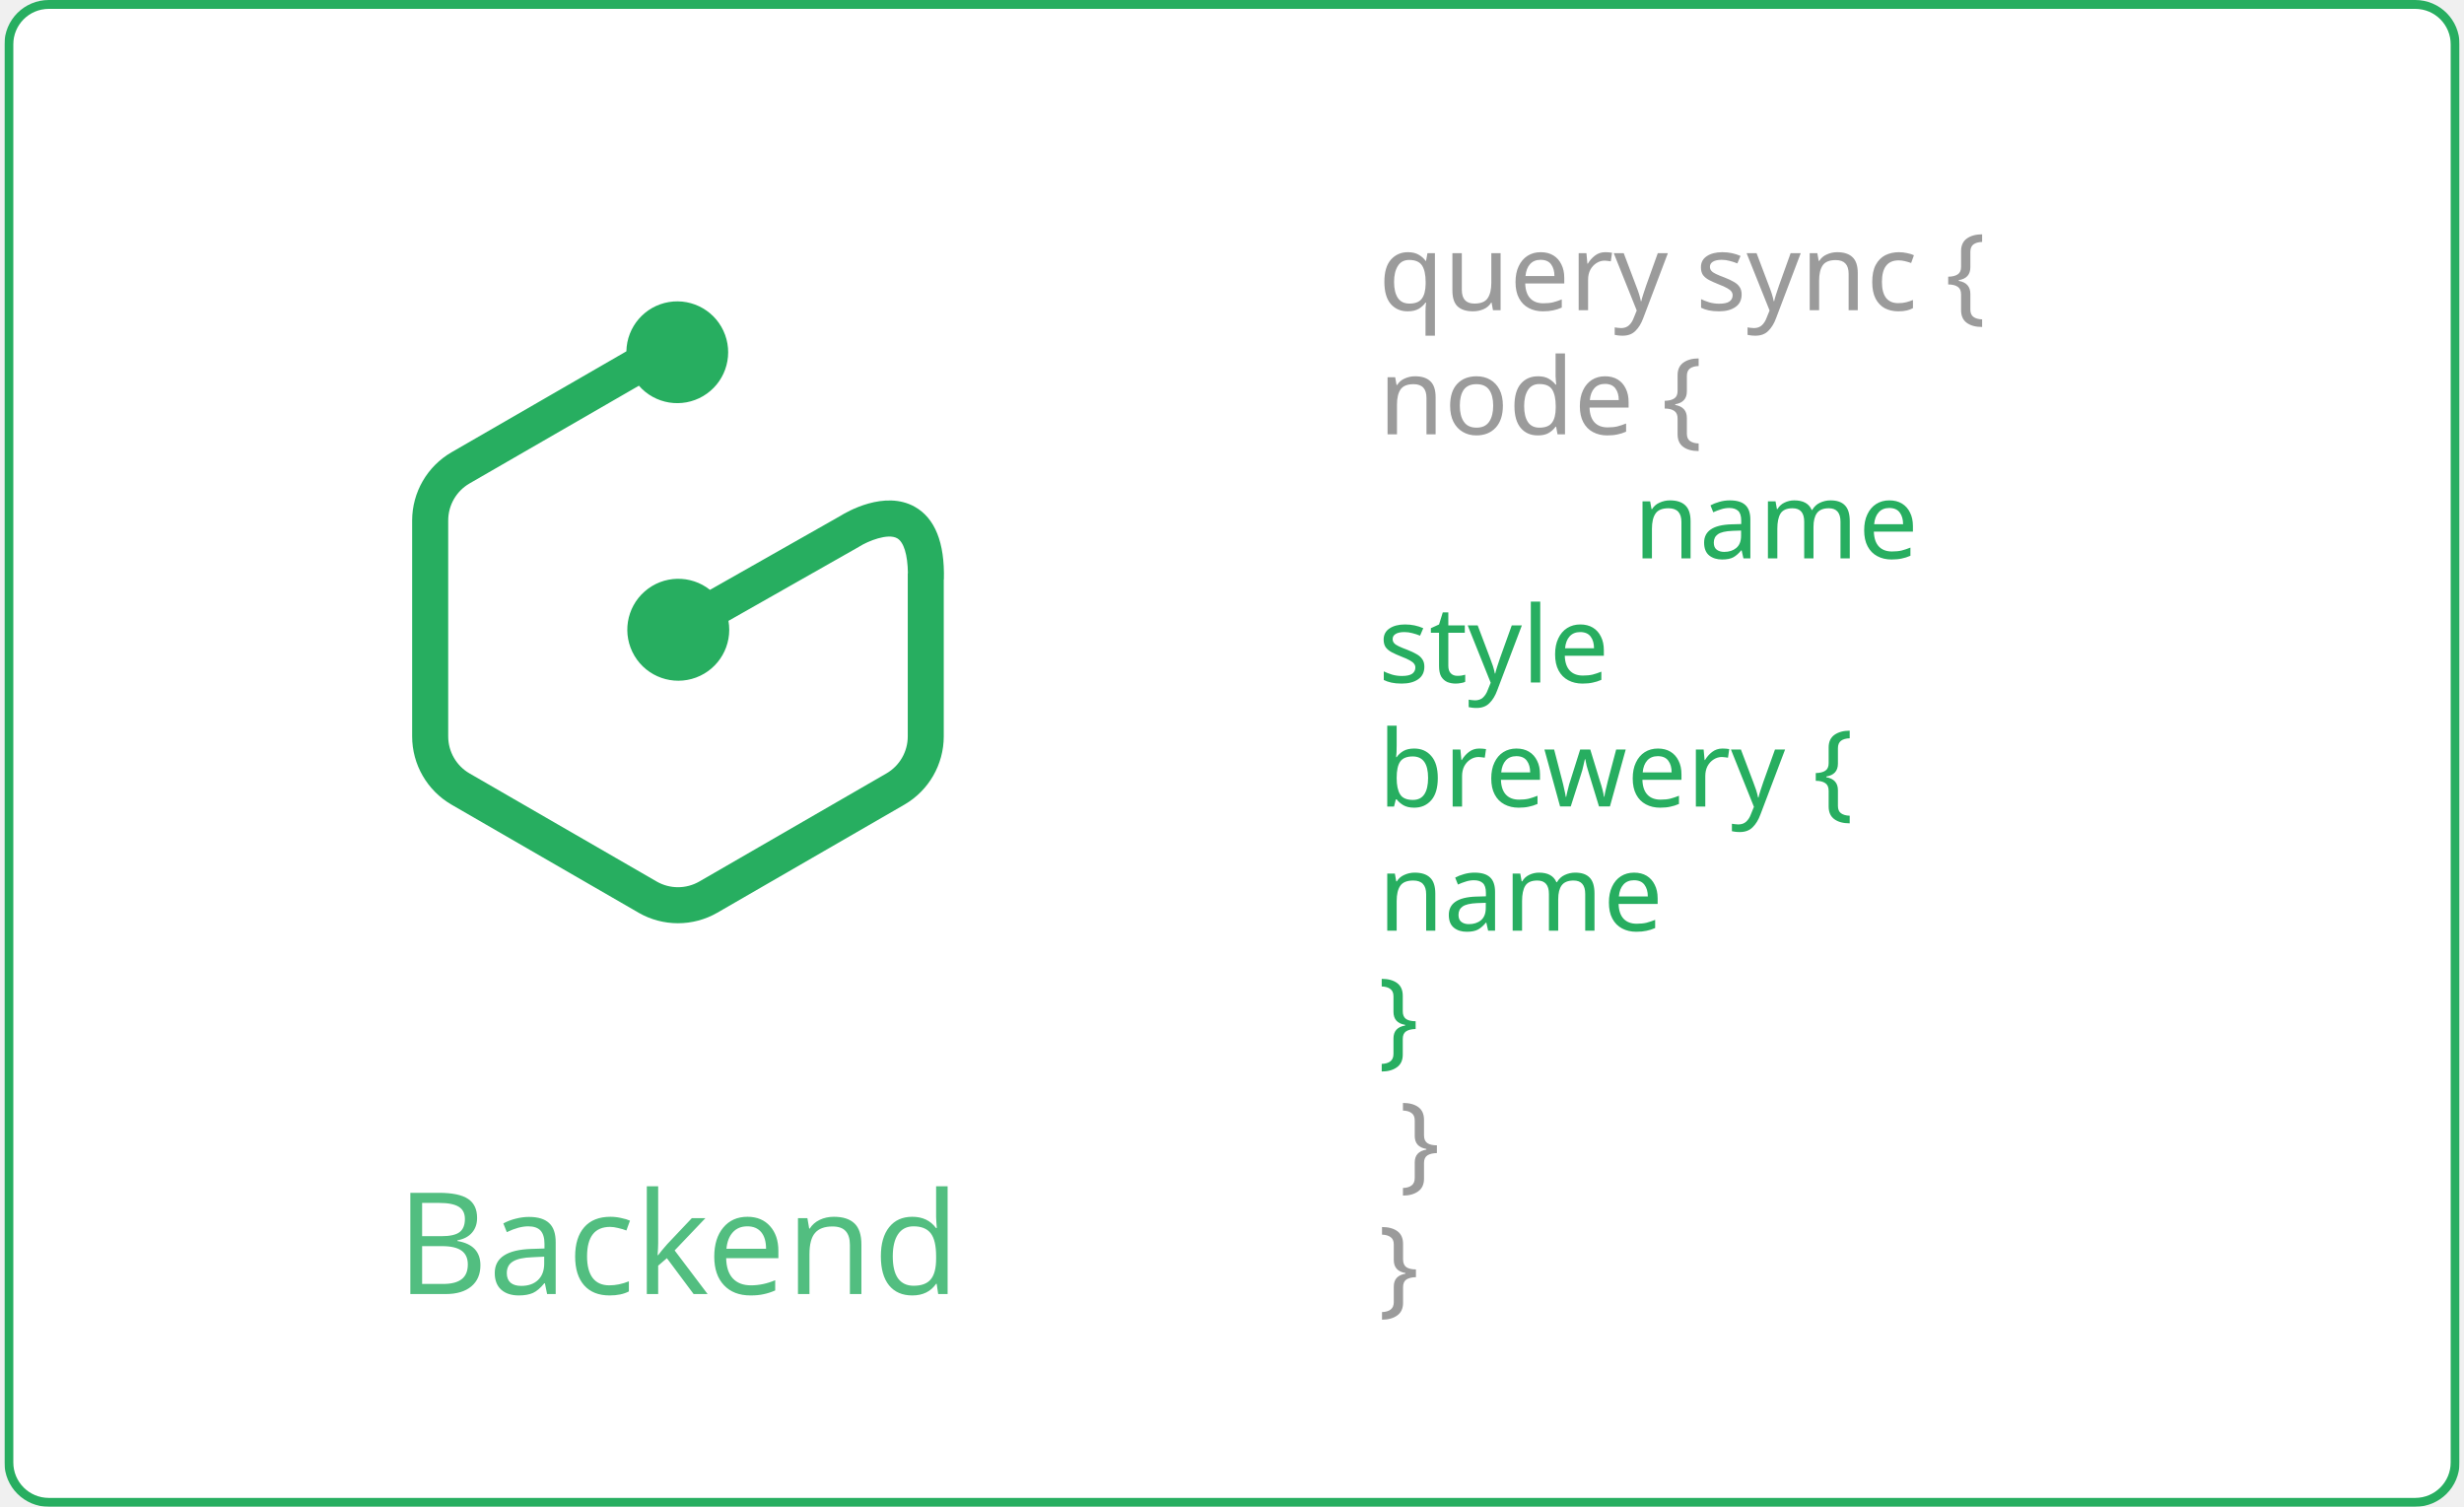
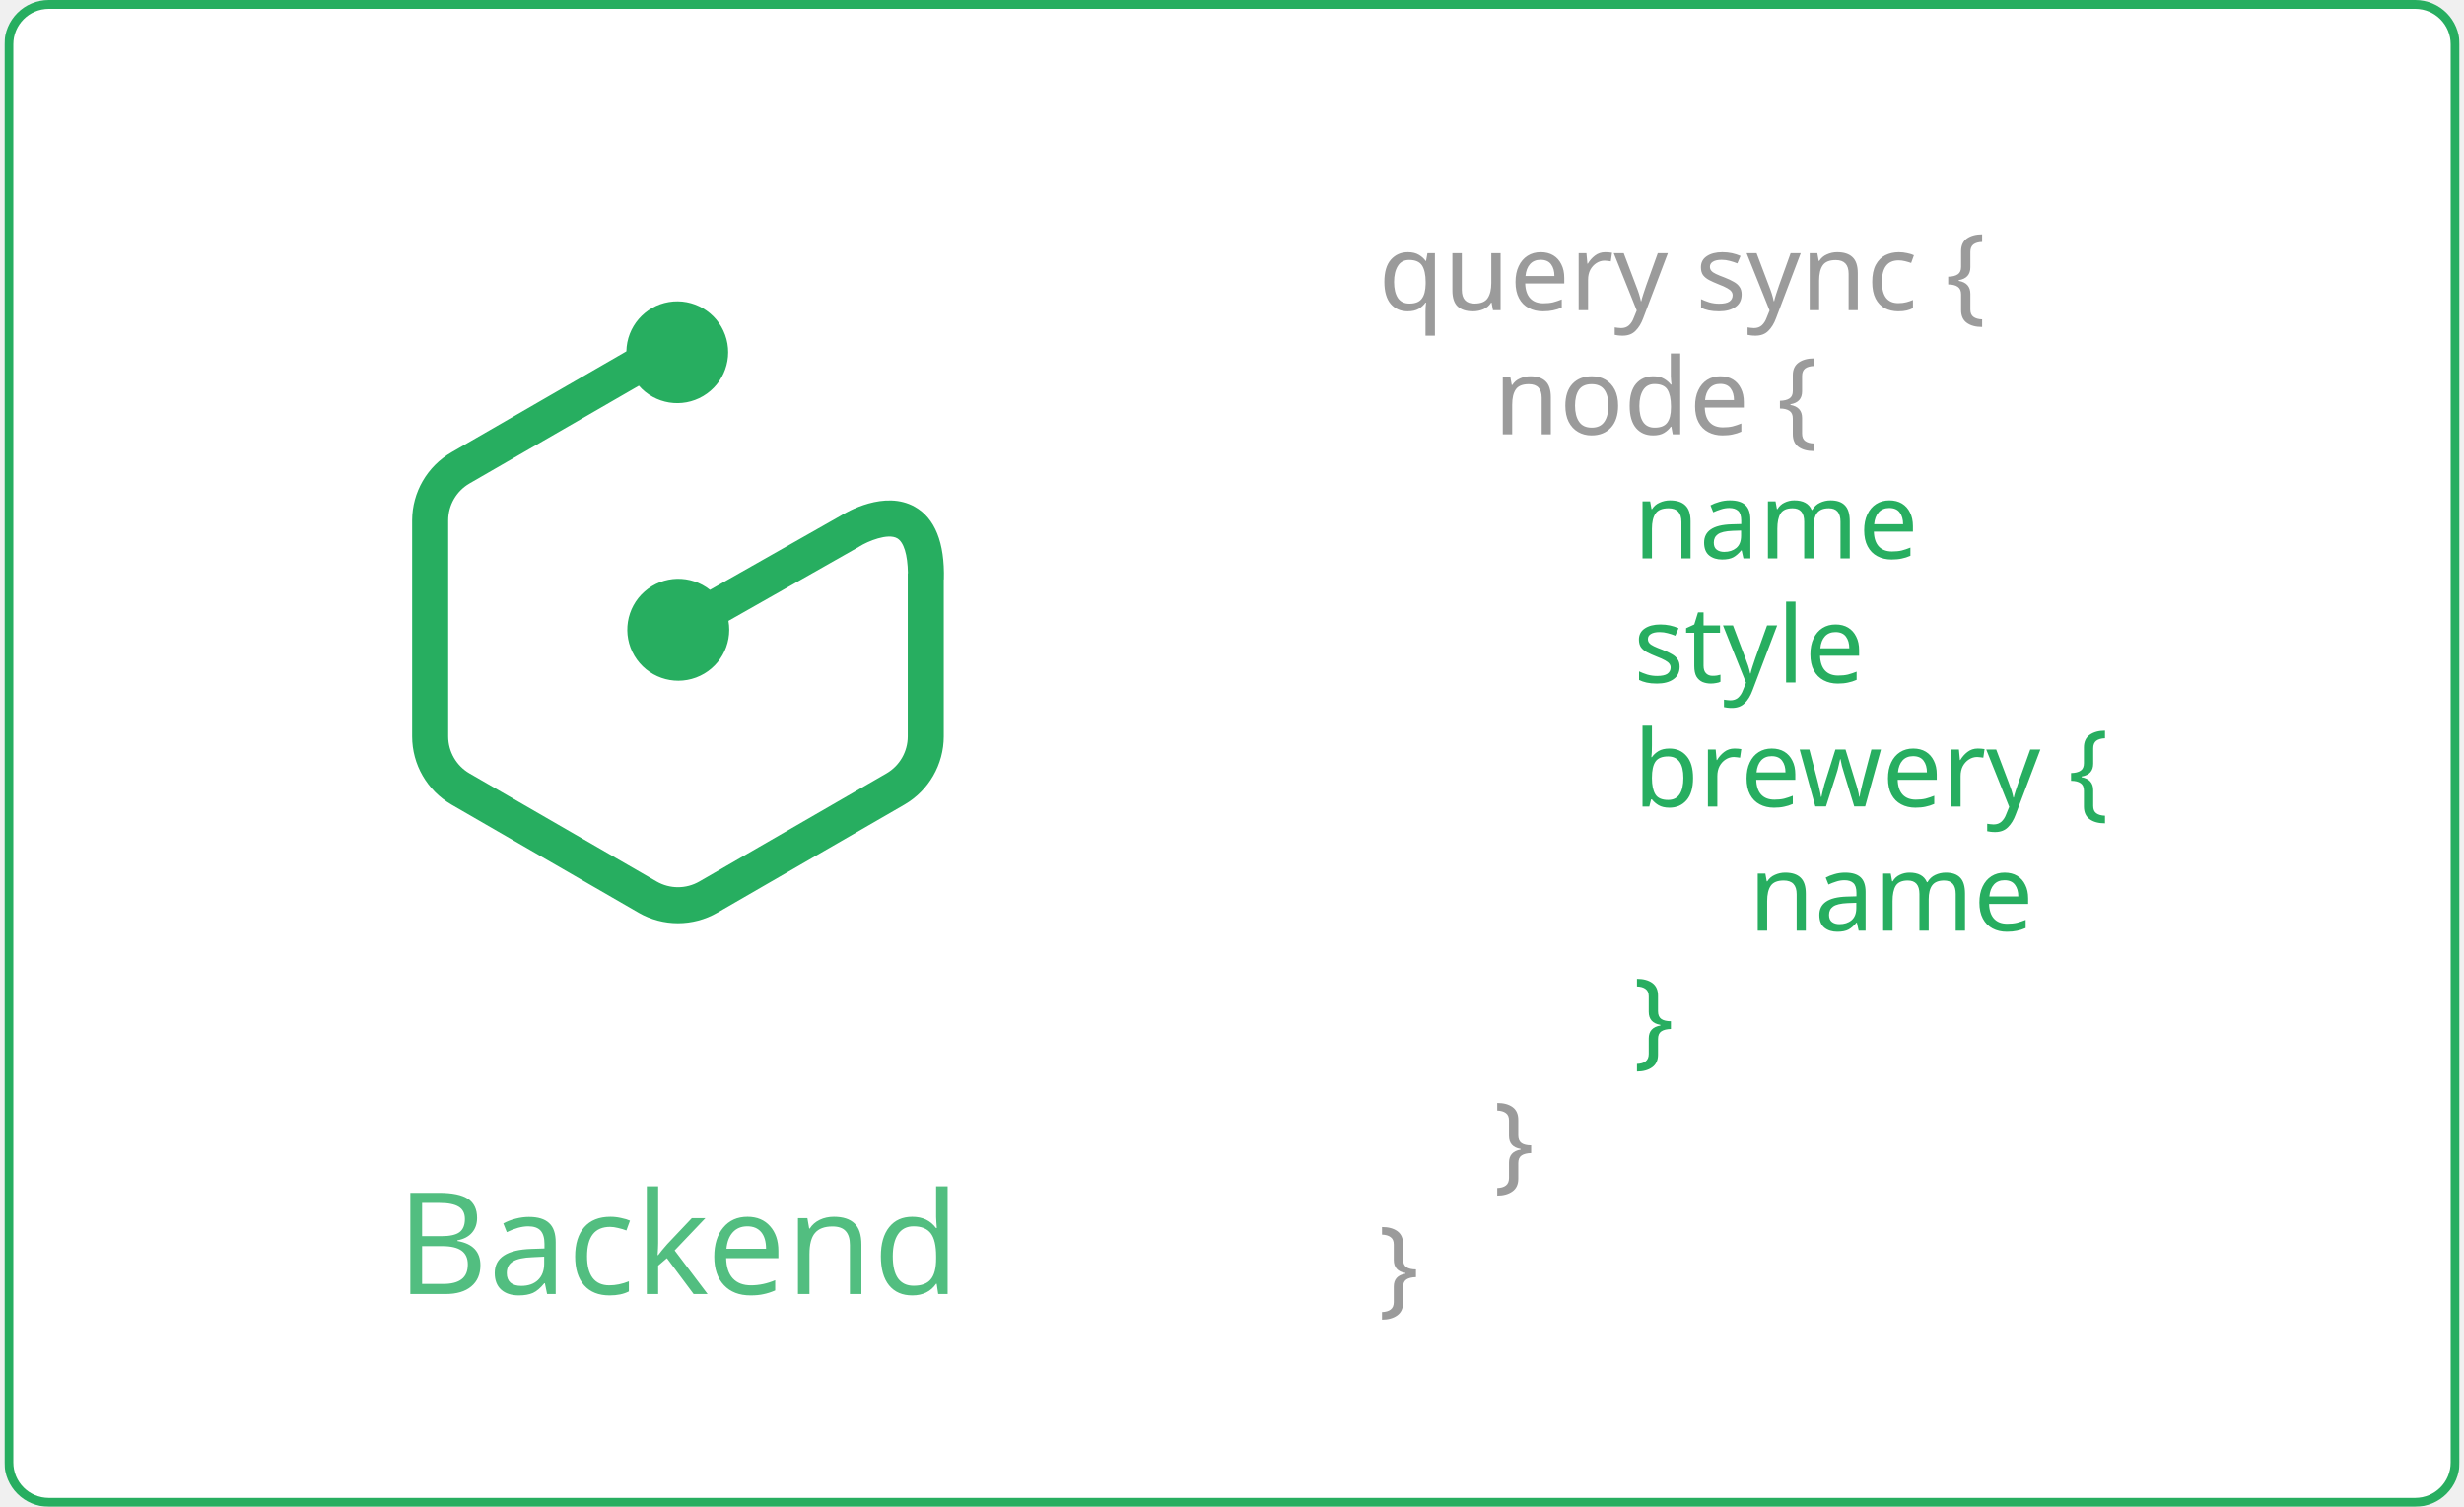
<svg xmlns="http://www.w3.org/2000/svg" xmlns:xlink="http://www.w3.org/1999/xlink" width="278px" height="170px" viewBox="0 0 278 170" version="1.1">
  <defs>
    <rect id="path-1" x="0" y="0" width="275" height="168" rx="4" />
    <mask id="mask-2" maskContentUnits="userSpaceOnUse" maskUnits="objectBoundingBox" x="-1" y="-1" width="277" height="170">
      <rect x="-1" y="-1" width="277" height="170" fill="white" />
      <use xlink:href="#path-1" fill="black" />
    </mask>
  </defs>
  <g id="Page-1" stroke="none" stroke-width="1" fill="none" fill-rule="evenodd">
    <g id="Desktop" transform="translate(-369, -44)">
      <g id="info-top" transform="translate(-9, -26)">
        <g id="graphcool" transform="translate(379.5, 71)">
          <g id="Rectangle-2">
            <use fill="#FFFFFF" fill-rule="evenodd" xlink:href="#path-1" />
            <use stroke="#27AE60" mask="url(#mask-2)" stroke-width="2" xlink:href="#path-1" />
          </g>
          <g id="Group-3" transform="translate(43, 33)" fill="#27AE60">
            <text id="Backend" opacity="0.8" font-family="OpenSans, Open Sans" font-size="16" font-weight="normal">
              <tspan x="0.219" y="112">Backend</tspan>
            </text>
            <path d="M58.715,23.18 C55.304,21.259 51.017,23.765 50.33,24.196 L35.603,32.549 C33.428,30.822 30.331,30.895 28.241,32.723 C26.15,34.551 25.665,37.611 27.087,39.996 C28.509,42.381 31.432,43.41 34.034,42.441 C36.636,41.471 38.173,38.781 37.688,36.047 L52.375,27.713 L52.464,27.658 C53.43,27.048 55.67,26.136 56.716,26.727 C57.471,27.152 57.902,28.575 57.936,30.671 L57.918,30.671 L57.918,49.093 C57.915,50.811 56.998,52.399 55.511,53.26 L34.399,65.456 C32.91,66.313 31.077,66.313 29.588,65.456 L8.476,53.26 C6.989,52.399 6.073,50.811 6.069,49.093 L6.069,24.711 C6.073,22.992 6.989,21.405 8.476,20.544 L27.584,9.516 C29.402,11.602 32.448,12.094 34.831,10.688 C37.214,9.282 38.255,6.377 37.308,3.778 C36.361,1.178 33.695,-0.377 30.966,0.079 C28.237,0.535 26.222,2.872 26.171,5.638 L6.454,17.021 C3.704,18.607 2.007,21.537 2,24.711 L2,49.087 C2.003,52.259 3.694,55.19 6.439,56.781 L27.551,68.977 C30.299,70.558 33.68,70.558 36.428,68.977 L57.54,56.781 C60.283,55.192 61.974,52.263 61.979,49.093 L61.979,31.372 L61.993,31.372 C62.097,27.215 60.985,24.461 58.715,23.18 Z" id="Shape" />
          </g>
          <g id="graphql" transform="translate(135, 9)" font-size="12" font-family="SourceCodePro-Medium, Source Code Pro" line-spacing="14" font-weight="400">
            <text id="query-sync-{-node-{">
              <tspan x="19.036" y="25" fill="#9B9B9B">query sync {</tspan>
-               <tspan x="19.036" y="39" fill="#9B9B9B">  node {</tspan>
+               <tspan x="32.036" y="39" fill="#9B9B9B">  node {</tspan>
              <tspan x="79" y="40.72" fill="#363636" />
              <tspan x="19.036" y="53" fill="#363636">    </tspan>
              <tspan x="47.8" y="53" font-family="SourceCodePro-Semibold, Source Code Pro" font-weight="500" fill="#27AE60">name</tspan>
-               <tspan x="19" y="67" font-family="SourceCodePro-Semibold, Source Code Pro" font-weight="500" fill="#27AE60">    style</tspan>
-               <tspan x="19" y="81" font-family="SourceCodePro-Semibold, Source Code Pro" font-weight="500" fill="#27AE60">    brewery {</tspan>
-               <tspan x="19" y="95" font-family="SourceCodePro-Semibold, Source Code Pro" font-weight="500" fill="#27AE60">      name</tspan>
-               <tspan x="19" y="109" font-family="SourceCodePro-Semibold, Source Code Pro" font-weight="500" fill="#27AE60">    }</tspan>
+               <tspan x="47.8" y="67" font-family="SourceCodePro-Semibold, Source Code Pro" font-weight="500" fill="#27AE60">    style</tspan>
+               <tspan x="47.8" y="81" font-family="SourceCodePro-Semibold, Source Code Pro" font-weight="500" fill="#27AE60">    brewery {</tspan>
+               <tspan x="60.8" y="95" font-family="SourceCodePro-Semibold, Source Code Pro" font-weight="500" fill="#27AE60">      name</tspan>
+               <tspan x="47.8" y="109" font-family="SourceCodePro-Semibold, Source Code Pro" font-weight="500" fill="#27AE60">    }</tspan>
              <tspan x="57.4" y="110.72" font-family="SourceCodePro-Semibold, Source Code Pro" font-weight="500" fill="#363636" />
-               <tspan x="21.4" y="123" fill="#9B9B9B">	}</tspan>
+               <tspan x="32.036" y="123" fill="#9B9B9B">	}</tspan>
              <tspan x="19.036" y="137" fill="#9B9B9B">}</tspan>
            </text>
          </g>
        </g>
      </g>
    </g>
  </g>
</svg>
